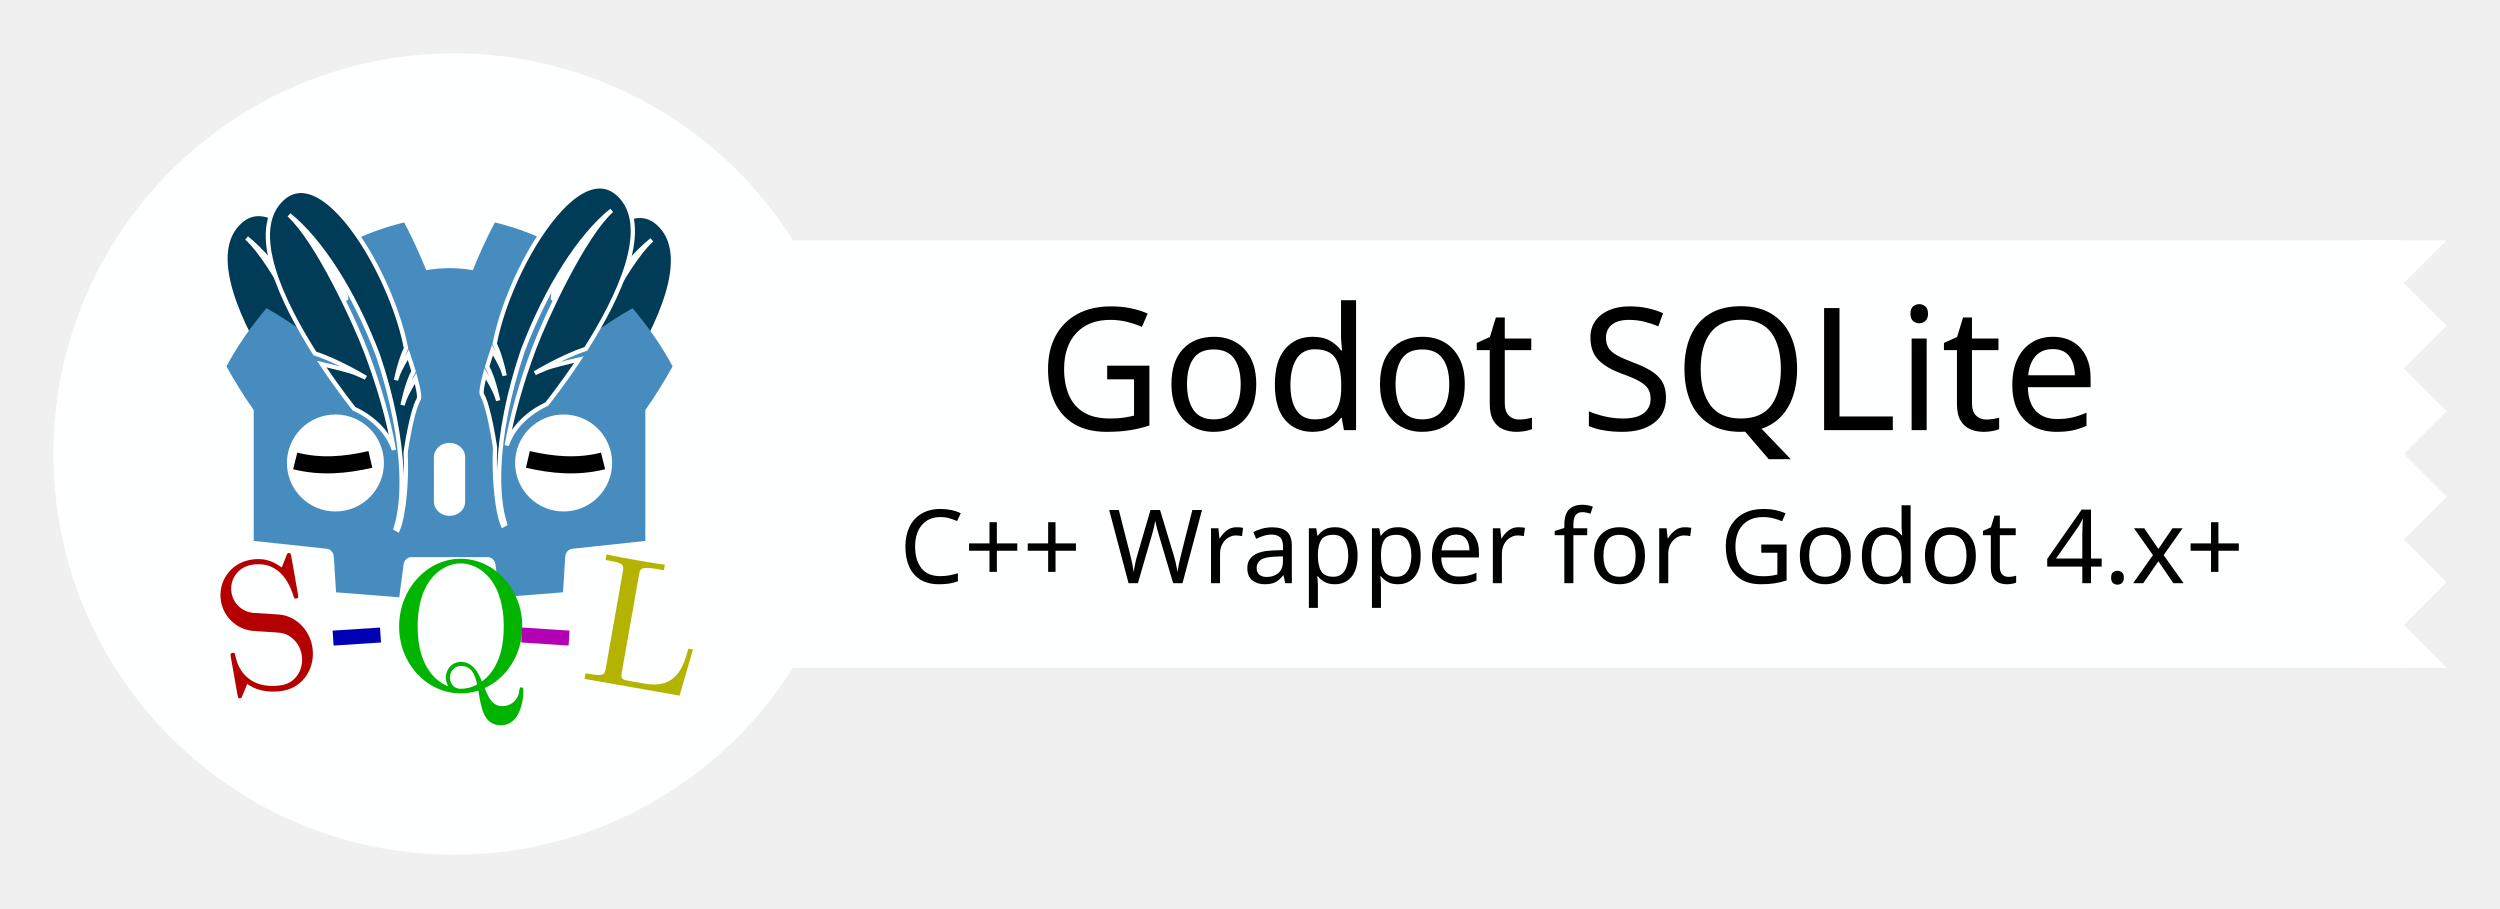
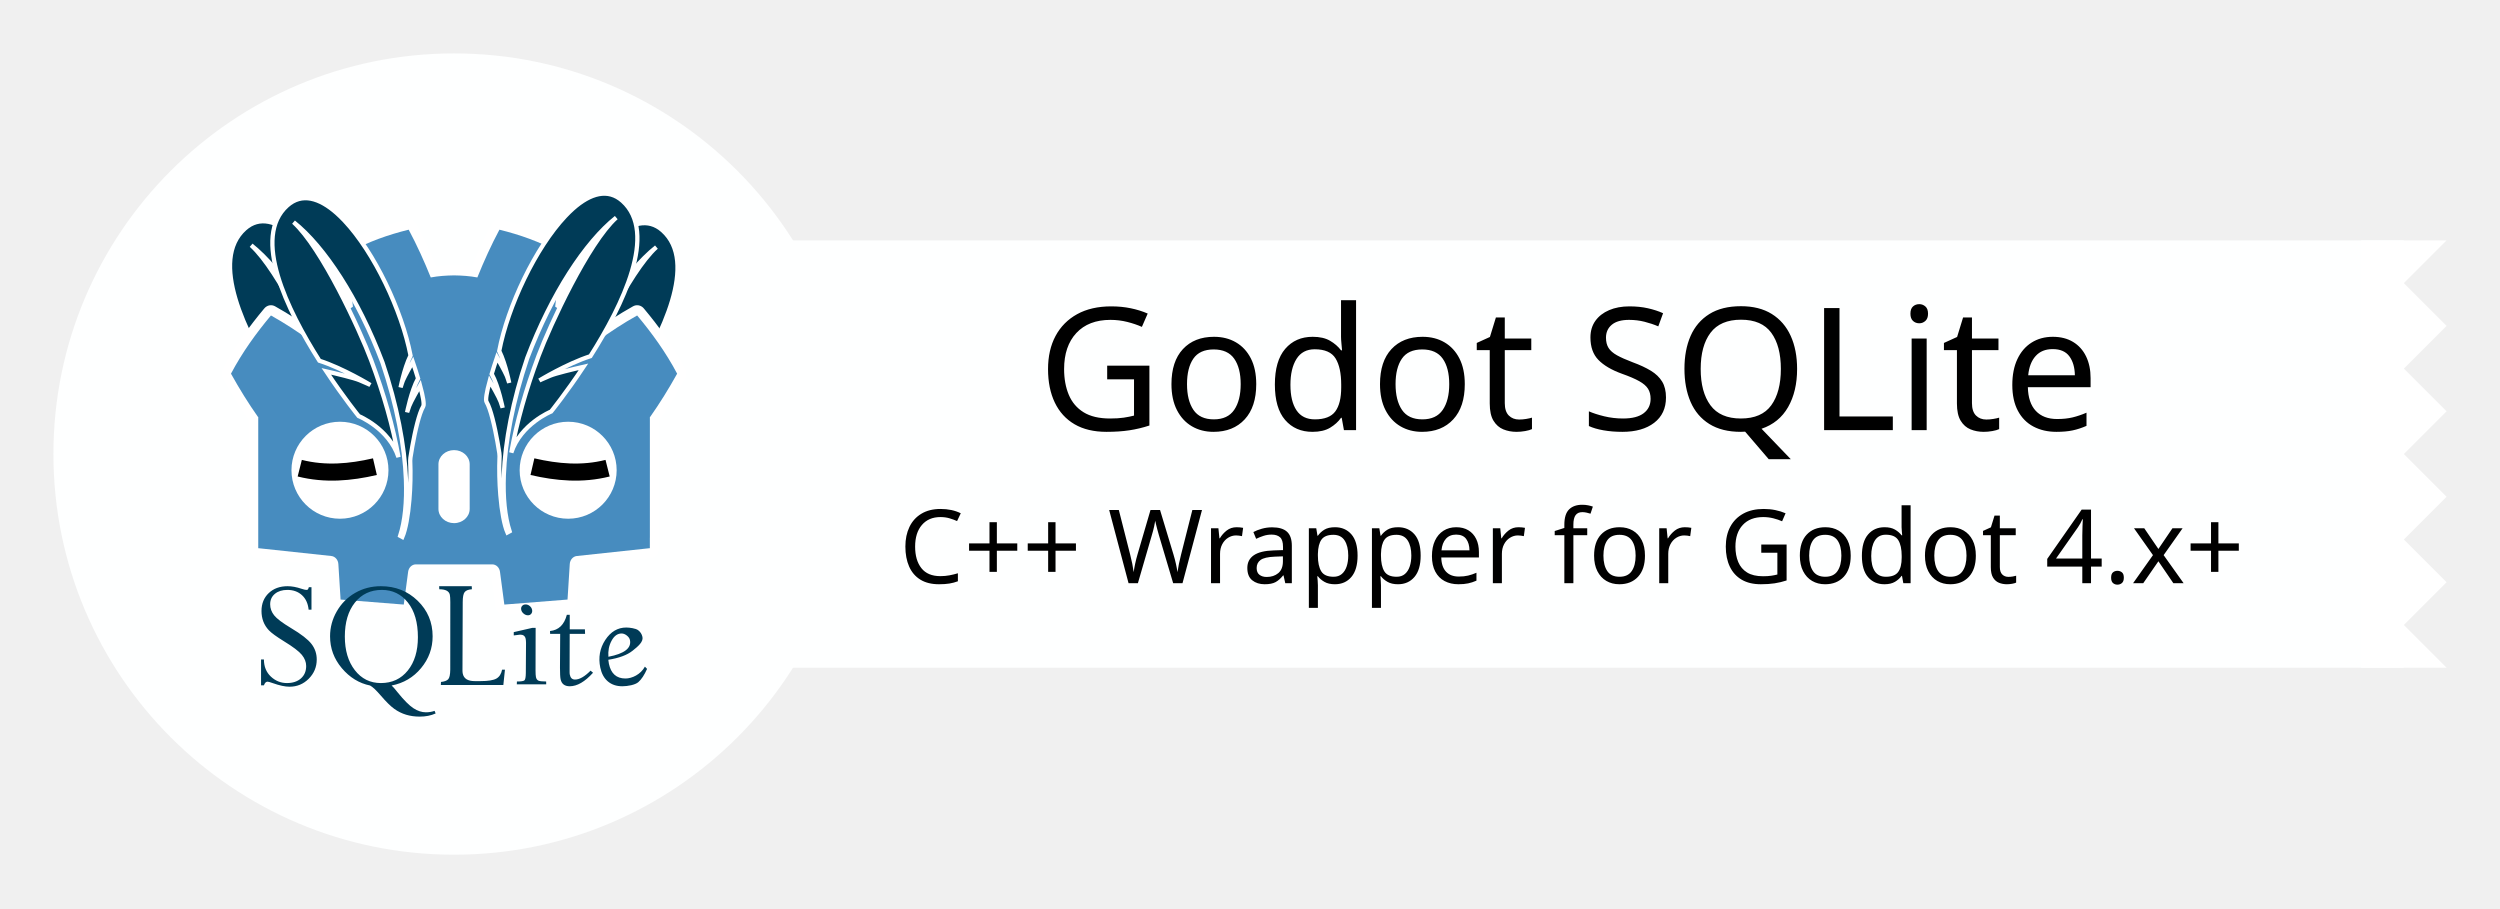
<svg xmlns="http://www.w3.org/2000/svg" xmlns:xlink="http://www.w3.org/1999/xlink" width="4680" height="1700" id="svg3030" version="1.1">
  <defs id="defs3032">
    <linearGradient spreadMethod="pad" gradientTransform="matrix(-4.02e-6,-91.8907,-91.8907,4.02e-6,85.8809,161.434)" gradientUnits="userSpaceOnUse" id="linearGradient3027" y2="0" x2="1" y1="0" x1="0">
      <stop offset="0" style="stop-color:#97d9f6;stop-opacity:1" id="stop3029" />
      <stop offset="0.92" style="stop-color:#0f80cc;stop-opacity:1" id="stop3031" />
      <stop offset="1" style="stop-color:#0f80cc;stop-opacity:1" id="stop3033" />
    </linearGradient>
    <linearGradient spreadMethod="pad" gradientTransform="matrix(-4.02e-7,-9.18907,-9.18907,4.02e-7,8.58809,16.1434)" gradientUnits="userSpaceOnUse" xlink:href="#linearGradient3027" id="linearGradient5421" y2="-9.108" x2="-6.741" y1="-9.108" x1="-15.615" />
    <linearGradient spreadMethod="pad" gradientTransform="matrix(-5.025e-7,11.48634,-11.48634,-5.025e-7,-321.7615,1080.124)" gradientUnits="userSpaceOnUse" xlink:href="#linearGradient3027" id="linearGradient2995" y2="-9.108" x2="-6.741" y1="-9.108" x1="-15.615" />
  </defs>
  <g id="layer1" transform="translate(-1147.434,1013.309)">
    <circle style="fill:#feffff;fill-opacity:1;fill-rule:evenodd;stroke:none;stroke-width:5.431;stroke-miterlimit:4;stroke-dasharray:none;stroke-opacity:1" id="path2826" cx="1997.434" cy="-163.309" r="750" />
-     <g id="g873" transform="translate(3.472898,25.62869)">
-       <path style="fill:#003b57;fill-opacity:1;fill-rule:nonzero;stroke:#ffffff;stroke-width:8;stroke-miterlimit:4;stroke-dasharray:none;stroke-opacity:1" id="feather-9-2" d="m 1593.868,-624.535 c 27.26,-24.31 60.265,-14.545 92.84,14.365 4.835,4.295 9.66,9.06 14.46,14.15 55.725,59.115 107.45,168.615 123.52,252.24 -6.26,12.695 -11.15,28.895 -14.37,41.27 -0.825,3.175 -1.57,6.155 -2.165,8.69 -1.415,6 -2.175,9.89 -2.175,9.89 0,0 0.5,-1.89 2.55,-7.835 0.39,-1.14 0.825,-2.385 1.34,-3.85 0.22,-0.605 0.525,-1.34 0.86,-2.125 3.635,-8.45 13.69,-26.285 18.115,-34.05 3.785,11.165 7.13,21.61 9.93,31.06 -12.775,23.374 -20.56,63.431 -20.56,63.431 0,0 0.675,-2.596 3.885,-11.656 2.85,-8.014 17.045,-32.885 20.407,-38.699 5.752,21.234 8.037,35.57 5.976,39.06 -4.002,6.764 -7.812,18.434 -11.159,31.34 -7.56,29.075 -12.815,64.469 -12.815,64.469 0,0 -0.17,2.346 -0.455,5.955 1.05,24.416 0.42,49.731 -1.47,72.612 -2.505,30.289 -7.22,56.308 -13.23,70.234 l -4.08,-2.224 c 8.825,-27.436 12.41,-63.39 10.84,-104.856 -2.375,-63.38 -16.96,-139.815 -43.91,-219.48 -45.53,-120.26 -108.7,-216.75 -166.515,-262.83 52.695,47.59 124.015,201.635 145.365,258.68 23.905,63.88 40.845,123.826 51.055,181.259 -17.615,-53.844 -74.57,-76.988 -74.57,-76.988 0,0 -27.935,-34.451 -60.58,-83.671 19.555,4.46 51.665,12.095 62.42,16.615 15.865,6.655 20.14,8.925 20.14,8.925 0,0 -51.39,-31.295 -95.48,-45.465 -60.635,-95.5 -126.695,-231.17 -60.17,-290.515" />
-       <path style="fill:#003b57;fill-opacity:1;fill-rule:nonzero;stroke:#ffffff;stroke-width:8;stroke-miterlimit:4;stroke-dasharray:none;stroke-opacity:1" id="feather-3" d="m 2376.01,-621.033 c -27.26,-24.31 -60.265,-14.545 -92.84,14.365 -4.835,4.295 -9.66,9.06 -14.46,14.15 -55.725,59.115 -107.45,168.615 -123.52,252.24 6.26,12.695 11.15,28.895 14.37,41.27 0.825,3.175 1.57,6.155 2.165,8.69 1.415,6 2.175,9.89 2.175,9.89 0,0 -0.5,-1.89 -2.55,-7.835 -0.39,-1.14 -0.825,-2.385 -1.34,-3.85 -0.22,-0.605 -0.525,-1.34 -0.86,-2.125 -3.635,-8.45 -13.69,-26.285 -18.115,-34.05 -3.785,11.165 -7.13,21.61 -9.93,31.06 12.775,23.374 20.56,63.431 20.56,63.431 0,0 -0.675,-2.596 -3.885,-11.656 -2.85,-8.014 -17.045,-32.885 -20.407,-38.699 -5.752,21.234 -8.037,35.57 -5.976,39.06 4.002,6.764 7.812,18.434 11.159,31.34 7.56,29.075 12.815,64.469 12.815,64.469 0,0 0.17,2.346 0.455,5.955 -1.05,24.416 -0.42,49.731 1.47,72.612 2.505,30.289 7.22,56.308 13.23,70.234 l 4.08,-2.224 c -8.825,-27.436 -12.41,-63.39 -10.84,-104.856 2.375,-63.38 16.96,-139.815 43.91,-219.48 45.53,-120.26 108.7,-216.75 166.515,-262.83 -52.695,47.59 -124.015,201.635 -145.365,258.68 -23.905,63.88 -40.845,123.826 -51.055,181.259 17.615,-53.844 74.57,-76.988 74.57,-76.988 0,0 27.935,-34.451 60.58,-83.671 -19.555,4.46 -51.665,12.095 -62.42,16.615 -15.865,6.655 -20.14,8.925 -20.14,8.925 0,0 51.39,-31.295 95.48,-45.465 60.635,-95.5 126.695,-231.17 60.17,-290.515" />
-       <g style="stroke-width:0.32" transform="matrix(3.74635,0,0,-4.162611,1618.902,-272.0276)" id="g82-3">
-         <path id="path84-6" style="fill:#478cbf;fill-opacity:1;fill-rule:nonzero;stroke:none;stroke-width:0.32" d="m 0,0 v -47.514 -6.035 -5.492 c 0.108,-0.001 0.216,-0.005 0.323,-0.015 l 36.196,-3.49 c 1.896,-0.183 3.382,-1.709 3.514,-3.609 l 1.116,-15.978 31.574,-2.253 2.175,14.747 c 0.282,1.912 1.922,3.329 3.856,3.329 h 38.188 c 1.933,0 3.573,-1.417 3.855,-3.329 l 2.175,-14.747 31.575,2.253 1.115,15.978 c 0.133,1.9 1.618,3.425 3.514,3.609 l 36.182,3.49 c 0.107,0.01 0.214,0.014 0.322,0.015 v 4.711 l 0.015,0.005 V 0 h 0.134 c 4.795,6.12 9.232,12.569 13.487,19.449 -5.651,9.62 -12.575,18.217 -19.976,26.182 -6.864,-3.455 -13.531,-7.369 -19.828,-11.534 -3.151,3.132 -6.7,5.694 -10.186,8.372 -3.425,2.751 -7.285,4.768 -10.946,7.118 1.09,8.117 1.629,16.108 1.846,24.448 -9.446,4.754 -19.519,7.906 -29.708,10.17 -4.068,-6.837 -7.788,-14.241 -11.028,-21.479 -3.842,0.642 -7.702,0.88 -11.567,0.926 v 0.006 c -0.027,0 -0.052,-0.006 -0.075,-0.006 -0.024,0 -0.049,0.006 -0.073,0.006 V 63.652 C 93.903,63.606 90.046,63.368 86.203,62.726 82.965,69.964 79.247,77.368 75.173,84.205 64.989,81.941 54.915,78.789 45.47,74.035 45.686,65.695 46.225,57.704 47.318,49.587 43.65,47.237 39.795,45.22 36.369,42.469 32.888,39.791 29.333,37.229 26.181,34.097 19.884,38.262 13.219,42.176 6.353,45.631 -1.048,37.666 -7.968,29.069 -13.621,19.449 -9.368,12.569 -4.928,6.12 -0.134,0 Z" />
-       </g>
-       <g style="stroke-width:0.32" transform="matrix(4.162611,0,0,-4.162611,1862.688,-172.2635)" id="g90-3">
-         <path id="path92-5" style="fill:#ffffff;fill-opacity:1;fill-rule:nonzero;stroke:none;stroke-width:0.32" d="m 0,0 c 0,-12.052 -9.765,-21.815 -21.813,-21.815 -12.042,0 -21.81,9.763 -21.81,21.815 0,12.044 9.768,21.802 21.81,21.802 C -9.765,21.802 0,12.044 0,0" />
-       </g>
-       <g style="stroke-width:0.32" transform="matrix(4.162611,0,0,-4.162611,2237.505,-172.9387)" id="g94-6">
-         <path id="path96-2" style="fill:#414042;fill-opacity:1;fill-rule:nonzero;stroke:none;stroke-width:0.32" d="m 0,0 c 0,-7.994 -6.479,-14.473 -14.479,-14.473 -7.996,0 -14.479,6.479 -14.479,14.473 0,7.994 6.483,14.479 14.479,14.479 C -6.479,14.479 0,7.994 0,0" />
-       </g>
-       <g style="stroke-width:0.32" transform="matrix(4.162611,0,0,-4.162611,1985.466,-73.19502)" id="g98-9">
-         <path id="path100-1" style="fill:#ffffff;fill-opacity:1;fill-rule:nonzero;stroke:none;stroke-width:0.32" d="m 0,0 c -3.878,0 -7.021,2.858 -7.021,6.381 v 20.081 c 0,3.52 3.143,6.381 7.021,6.381 3.878,0 7.028,-2.861 7.028,-6.381 V 6.381 C 7.028,2.858 3.878,0 0,0" />
-       </g>
-       <g style="stroke-width:0.32" transform="matrix(4.162611,0,0,-4.162611,2108.26,-172.2635)" id="g102-2">
-         <path id="path104-7" style="fill:#ffffff;fill-opacity:1;fill-rule:nonzero;stroke:none;stroke-width:0.32" d="m 0,0 c 0,-12.052 9.765,-21.815 21.815,-21.815 12.041,0 21.808,9.763 21.808,21.815 0,12.044 -9.767,21.802 -21.808,21.802 C 9.765,21.802 0,12.044 0,0" />
-       </g>
-       <path style="fill:#003b57;fill-opacity:1;fill-rule:nonzero;stroke:#ffffff;stroke-width:8;stroke-miterlimit:4;stroke-dasharray:none;stroke-opacity:1" id="feather" d="m 2300.84,-676.258 c -27.26,-24.31 -60.265,-14.545 -92.84,14.365 -4.835,4.295 -9.66,9.06 -14.46,14.15 -55.725,59.115 -107.45,168.615 -123.52,252.24 6.26,12.695 11.15,28.895 14.37,41.27 0.825,3.175 1.57,6.155 2.165,8.69 1.415,6 2.175,9.89 2.175,9.89 0,0 -0.5,-1.89 -2.55,-7.835 -0.39,-1.14 -0.825,-2.385 -1.34,-3.85 -0.22,-0.605 -0.525,-1.34 -0.86,-2.125 -3.635,-8.45 -13.69,-26.285 -18.115,-34.05 -3.785,11.165 -7.13,21.61 -9.93,31.06 12.775,23.374 20.56,63.431 20.56,63.431 0,0 -0.675,-2.596 -3.885,-11.656 -2.85,-8.014 -17.045,-32.885 -20.407,-38.699 -5.752,21.234 -8.037,35.57 -5.976,39.06 4.002,6.764 7.812,18.434 11.159,31.34 7.56,29.075 12.815,64.469 12.815,64.469 0,0 0.17,2.346 0.455,5.955 -1.05,24.416 -0.42,49.731 1.47,72.612 2.505,30.289 7.22,56.308 13.23,70.234 l 4.08,-2.224 c -8.825,-27.436 -12.41,-63.39 -10.84,-104.856 2.375,-63.38 16.96,-139.815 43.91,-219.48 45.53,-120.26 108.7,-216.75 166.515,-262.83 -52.695,47.59 -124.015,201.635 -145.365,258.68 -23.905,63.88 -40.845,123.826 -51.055,181.259 17.615,-53.844 74.57,-76.988 74.57,-76.988 0,0 27.935,-34.451 60.58,-83.671 -19.555,4.46 -51.665,12.095 -62.42,16.615 -15.865,6.655 -20.14,8.925 -20.14,8.925 0,0 51.39,-31.295 95.48,-45.465 60.635,-95.5 126.695,-231.17 60.17,-290.515" />
-       <path style="fill:#003b57;fill-opacity:1;fill-rule:nonzero;stroke:#ffffff;stroke-width:8;stroke-miterlimit:4;stroke-dasharray:none;stroke-opacity:1" id="feather-9" d="m 1673.193,-667.77 c 27.26,-24.31 60.265,-14.545 92.84,14.365 4.835,4.295 9.66,9.06 14.46,14.15 55.725,59.115 107.45,168.615 123.52,252.24 -6.26,12.695 -11.15,28.895 -14.37,41.27 -0.825,3.175 -1.57,6.155 -2.165,8.69 -1.415,6 -2.175,9.89 -2.175,9.89 0,0 0.5,-1.89 2.55,-7.835 0.39,-1.14 0.825,-2.385 1.34,-3.85 0.22,-0.605 0.525,-1.34 0.86,-2.125 3.635,-8.45 13.69,-26.285 18.115,-34.05 3.785,11.165 7.13,21.61 9.93,31.06 -12.775,23.374 -20.56,63.431 -20.56,63.431 0,0 0.675,-2.596 3.885,-11.656 2.85,-8.014 17.045,-32.885 20.407,-38.699 5.752,21.234 8.037,35.57 5.976,39.06 -4.002,6.764 -7.812,18.434 -11.159,31.34 -7.56,29.075 -12.815,64.469 -12.815,64.469 0,0 -0.17,2.346 -0.455,5.955 1.05,24.416 0.42,49.731 -1.47,72.612 -2.505,30.289 -7.22,56.308 -13.23,70.234 l -4.08,-2.224 c 8.825,-27.436 12.41,-63.39 10.84,-104.856 -2.375,-63.38 -16.96,-139.815 -43.91,-219.48 -45.53,-120.26 -108.7,-216.75 -166.515,-262.83 52.695,47.59 124.015,201.635 145.365,258.68 23.905,63.88 40.845,123.826 51.055,181.259 -17.615,-53.844 -74.57,-76.988 -74.57,-76.988 0,0 -27.935,-34.451 -60.58,-83.671 19.555,4.46 51.665,12.095 62.42,16.615 15.865,6.655 20.14,8.925 20.14,8.925 0,0 -51.39,-31.295 -95.48,-45.465 -60.635,-95.5 -126.695,-231.17 -60.17,-290.515" />
-       <text transform="rotate(-10)" id="text1042" y="533.333" x="1499.525" style="font-style:normal;font-variant:normal;font-weight:normal;font-stretch:normal;font-size:346.667px;line-height:1.25;font-family:Helvetica;-inkscape-font-specification:Helvetica;letter-spacing:0px;word-spacing:0px;fill:#b40000;fill-opacity:1;stroke:none;stroke-opacity:1" xml:space="preserve">
-         <tspan style="font-style:normal;font-variant:normal;font-weight:normal;font-stretch:normal;font-size:346.667px;font-family:'Cambria Math';-inkscape-font-specification:'Cambria Math';fill:#b40000;fill-opacity:1;stroke:none;stroke-opacity:1" y="533.333" x="1499.525" id="tspan1040">S</tspan>
-       </text>
-       <text transform="rotate(10)" id="text1042-8" y="-160.261" x="2233.095" style="font-style:normal;font-variant:normal;font-weight:normal;font-stretch:normal;font-size:346.667px;line-height:1.25;font-family:Helvetica;-inkscape-font-specification:Helvetica;letter-spacing:0px;word-spacing:0px;fill:#b4b400;fill-opacity:1;stroke:none;stroke-opacity:1" xml:space="preserve">
-         <tspan style="font-style:normal;font-variant:normal;font-weight:normal;font-stretch:normal;font-size:346.667px;font-family:'Cambria Math';-inkscape-font-specification:'Cambria Math';fill:#b4b400;fill-opacity:1;stroke:none;stroke-opacity:1" y="-160.261" x="2233.095" id="tspan1040-7">L</tspan>
-       </text>
-       <text id="text1042-8-3" y="251.473" x="1871.714" style="font-style:normal;font-variant:normal;font-weight:normal;font-stretch:normal;font-size:346.667px;line-height:1.25;font-family:Helvetica;-inkscape-font-specification:Helvetica;letter-spacing:0px;word-spacing:0px;fill:#00b400;fill-opacity:1;stroke:none;stroke-opacity:1" xml:space="preserve">
-         <tspan style="font-style:normal;font-variant:normal;font-weight:normal;font-stretch:normal;font-size:346.667px;font-family:'Cambria Math';-inkscape-font-specification:'Cambria Math';fill:#00b400;fill-opacity:1;stroke:none;stroke-opacity:1" y="251.473" x="1871.714" id="tspan1040-7-9">Q</tspan>
-       </text>
-       <path id="path1134" d="m 1767.53,155.563 88.731,-5.735" style="fill:none;stroke:#0000b4;stroke-width:28;stroke-linecap:butt;stroke-linejoin:miter;stroke-miterlimit:4;stroke-dasharray:none;stroke-opacity:1" />
-       <path id="path1134-6" d="m 2209.267,155.563 -88.731,-5.735" style="fill:none;stroke:#b400b4;stroke-width:28;stroke-linecap:butt;stroke-linejoin:miter;stroke-miterlimit:4;stroke-dasharray:none;stroke-opacity:1" />
-       <path id="path1166" d="m 1837.318,-178.918 c -46.096,10.652 -92.722,14.957 -140.714,2.857" style="fill:none;stroke:#000000;stroke-width:32;stroke-linecap:butt;stroke-linejoin:miter;stroke-miterlimit:4;stroke-dasharray:none;stroke-opacity:1" />
-       <path id="path1166-8" d="m 2132.188,-178.918 c 46.096,10.652 92.722,14.957 140.714,2.857" style="fill:none;stroke:#000000;stroke-width:32;stroke-linecap:butt;stroke-linejoin:miter;stroke-miterlimit:4;stroke-dasharray:none;stroke-opacity:1" />
-     </g>
    <rect style="fill:#feffff;fill-opacity:1;fill-rule:evenodd;stroke:none;stroke-width:6.308;stroke-miterlimit:4;stroke-dasharray:none;stroke-opacity:1" id="rect2828" width="3040" height="800" x="2607.434" y="-563.309" />
    <text xml:space="preserve" style="font-style:normal;font-variant:normal;font-weight:normal;font-stretch:normal;font-size:21.333px;line-height:1.25;font-family:Helvetica;-inkscape-font-specification:Helvetica;text-align:center;letter-spacing:0px;word-spacing:0px;text-anchor:middle;fill:#000000;fill-opacity:1;stroke:none" x="4104.356" y="-208.102" id="text844">
      <tspan id="tspan842" x="4104.356" y="-208.102" style="font-style:normal;font-variant:normal;font-weight:normal;font-stretch:normal;font-size:320px;font-family:'Droid Sans';-inkscape-font-specification:'Droid Sans';text-align:center;text-anchor:middle">Godot SQLite</tspan>
      <tspan x="4104.356" y="78.484" style="font-style:normal;font-variant:normal;font-weight:normal;font-stretch:normal;font-size:192px;font-family:'Droid Sans';-inkscape-font-specification:'Droid Sans';text-align:center;text-anchor:middle" id="tspan848">C++ Wrapper for Godot 4.x+</tspan>
    </text>
    <flowRoot xml:space="preserve" id="flowRoot852" style="font-style:normal;font-variant:normal;font-weight:normal;font-stretch:normal;font-size:21.333px;line-height:1.25;font-family:Helvetica;-inkscape-font-specification:Helvetica;letter-spacing:0px;word-spacing:0px;fill:#000000;fill-opacity:1;stroke:none" transform="translate(0,98.51972)">
      <flowRegion id="flowRegion854">
        <rect id="rect856" width="1026.315" height="44.447" x="1167.736" y="365.381" />
      </flowRegion>
      <flowPara id="flowPara858" />
    </flowRoot>
    <path style="fill:#ffffff;fill-opacity:1;stroke:none;stroke-width:1px;stroke-linecap:butt;stroke-linejoin:miter;stroke-opacity:1" d="m 5567.434,-563.309 h 160 l -80,80 80,80 -80,80 80,80 -80,80 80,80 -80,80 80,80 -80,80 80,80 h -80 -80 v -800 0" id="path2832" />
+     <g id="layer1-9" transform="translate(1485.434,-758.7309)">
+       <path d="m 902.536,176.902 c -27.26,-24.31 -60.265,-14.545 -92.84,14.365 -4.835,4.295 -9.66,9.06 -14.46,14.15 -55.725,59.115 -107.45,168.615 -123.52,252.24 6.26,12.695 11.15,28.895 14.37,41.27 0.825,3.175 1.57,6.155 2.165,8.69 1.415,6 2.175,9.89 2.175,9.89 0,0 -0.5,-1.89 -2.55,-7.835 -0.39,-1.14 -0.825,-2.385 -1.34,-3.85 -0.22,-0.605 -0.525,-1.34 -0.86,-2.125 -3.635,-8.45 -13.69,-26.285 -18.115,-34.05 -3.785,11.165 -7.13,21.61 -9.93,31.06 12.775,23.374 20.56,63.431 20.56,63.431 0,0 -0.675,-2.596 -3.885,-11.656 -2.85,-8.014 -17.045,-32.885 -20.407,-38.699 -5.752,21.234 -8.038,35.57 -5.977,39.06 4.002,6.764 7.813,18.434 11.159,31.34 7.56,29.075 12.815,64.469 12.815,64.469 0,0 0.17,2.346 0.455,5.955 -1.05,24.416 -0.42,49.731 1.47,72.612 2.505,30.289 7.22,56.308 13.23,70.234 l 4.08,-2.224 c -8.825,-27.436 -12.41,-63.39 -10.84,-104.856 2.375,-63.38 16.96,-139.815 43.91,-219.48 45.53,-120.26 108.7,-216.75 166.515,-262.83 -52.695,47.59 -124.015,201.635 -145.365,258.68 -23.905,63.88 -40.845,123.826 -51.055,181.259 17.615,-53.844 74.57,-76.988 74.57,-76.988 0,0 27.935,-34.451 60.58,-83.671 -19.555,4.46 -51.665,12.095 -62.42,16.615 -15.865,6.655 -20.14,8.925 -20.14,8.925 0,0 51.39,-31.295 95.48,-45.465 60.635,-95.5 126.695,-231.17 60.17,-290.515" id="feather-3" style="fill:#003b57;fill-opacity:1;fill-rule:nonzero;stroke:#ffffff;stroke-width:8;stroke-miterlimit:4;stroke-dasharray:none;stroke-opacity:1" />
+       <path d="m 120.395,173.4 c 27.26,-24.31 60.265,-14.545 92.84,14.365 4.835,4.295 9.66,9.06 14.46,14.15 55.725,59.115 107.45,168.615 123.52,252.24 -6.26,12.695 -11.15,28.895 -14.37,41.27 -0.825,3.175 -1.57,6.155 -2.165,8.69 -1.415,6 -2.175,9.89 -2.175,9.89 0,0 0.5,-1.89 2.55,-7.835 0.39,-1.14 0.825,-2.385 1.34,-3.85 0.22,-0.605 0.525,-1.34 0.86,-2.125 3.635,-8.45 13.69,-26.285 18.115,-34.05 3.785,11.165 7.13,21.61 9.93,31.06 -12.775,23.374 -20.56,63.431 -20.56,63.431 0,0 0.675,-2.596 3.885,-11.656 2.85,-8.014 17.045,-32.885 20.407,-38.699 5.752,21.234 8.038,35.57 5.977,39.06 -4.002,6.764 -7.813,18.434 -11.159,31.34 -7.56,29.075 -12.815,64.469 -12.815,64.469 0,0 -0.17,2.346 -0.455,5.955 1.05,24.416 0.42,49.731 -1.47,72.612 -2.505,30.289 -7.22,56.308 -13.23,70.234 l -4.08,-2.224 c 8.825,-27.436 12.41,-63.39 10.84,-104.856 -2.375,-63.38 -16.96,-139.815 -43.91,-219.48 -45.53,-120.26 -108.7,-216.75 -166.515,-262.83 52.695,47.59 124.015,201.635 145.365,258.68 23.905,63.88 40.845,123.826 51.055,181.259 -17.615,-53.844 -74.57,-76.988 -74.57,-76.988 0,0 -27.935,-34.451 -60.58,-83.671 19.555,4.46 51.665,12.095 62.42,16.615 15.865,6.655 20.14,8.925 20.14,8.925 0,0 -51.39,-31.295 -95.48,-45.465 -60.635,-95.5 -126.695,-231.17 -60.17,-290.515" id="feather-9-2" style="fill:#003b57;fill-opacity:1;fill-rule:nonzero;stroke:#ffffff;stroke-width:8;stroke-miterlimit:4;stroke-dasharray:none;stroke-opacity:1" />
+       <g id="g82-3-7" transform="matrix(3.74635,0,0,-4.162611,145.4284,525.7052)" style="stroke:#ffffff;stroke-width:9.116;stroke-linecap:butt;stroke-linejoin:round;stroke-miterlimit:4;stroke-dasharray:none;stroke-opacity:1">
+         <path d="m 0,0 v -47.514 -6.035 -5.492 c 0.108,-0.001 0.216,-0.005 0.323,-0.015 l 36.196,-3.49 c 1.896,-0.183 3.382,-1.709 3.514,-3.609 l 1.116,-15.978 31.574,-2.253 2.175,14.747 c 0.282,1.912 1.922,3.329 3.856,3.329 h 38.188 c 1.933,0 3.573,-1.417 3.855,-3.329 l 2.175,-14.747 31.575,2.253 1.115,15.978 c 0.133,1.9 1.618,3.425 3.514,3.609 l 36.182,3.49 c 0.107,0.01 0.214,0.014 0.322,0.015 v 4.711 l 0.015,0.005 V 0 h 0.134 c 4.795,6.12 9.232,12.569 13.487,19.449 -5.651,9.62 -12.575,18.217 -19.976,26.182 -6.864,-3.455 -13.531,-7.369 -19.828,-11.534 -3.151,3.132 -6.7,5.694 -10.186,8.372 -3.425,2.751 -7.285,4.768 -10.946,7.118 1.09,8.117 1.629,16.108 1.846,24.448 -9.446,4.754 -19.519,7.906 -29.708,10.17 -4.068,-6.837 -7.788,-14.241 -11.028,-21.479 -3.842,0.642 -7.702,0.88 -11.567,0.926 v 0.006 c -0.027,0 -0.052,-0.006 -0.075,-0.006 -0.024,0 -0.049,0.006 -0.073,0.006 V 63.652 C 93.903,63.606 90.046,63.368 86.203,62.726 82.965,69.964 79.247,77.368 75.173,84.205 64.989,81.941 54.915,78.789 45.47,74.035 45.686,65.695 46.225,57.704 47.318,49.587 43.65,47.237 39.795,45.22 36.369,42.469 32.888,39.791 29.333,37.229 26.181,34.097 19.884,38.262 13.219,42.176 6.353,45.631 -1.048,37.666 -7.968,29.069 -13.621,19.449 -9.368,12.569 -4.928,6.12 -0.134,0 Z" style="fill:#478cbf;fill-opacity:1;fill-rule:nonzero;stroke:#ffffff;stroke-width:9.116;stroke-linecap:butt;stroke-linejoin:round;stroke-miterlimit:4;stroke-dasharray:none;stroke-opacity:1" id="path84-6-9" />
+       </g>
+       <g id="g82-3" transform="matrix(3.74635,0,0,-4.162611,145.429,525.907)" style="stroke-width:0.32">
+         <path d="m 0,0 v -47.514 -6.035 -5.492 c 0.108,-0.001 0.216,-0.005 0.323,-0.015 l 36.196,-3.49 c 1.896,-0.183 3.382,-1.709 3.514,-3.609 l 1.116,-15.978 31.574,-2.253 2.175,14.747 c 0.282,1.912 1.922,3.329 3.856,3.329 h 38.188 c 1.933,0 3.573,-1.417 3.855,-3.329 l 2.175,-14.747 31.575,2.253 1.115,15.978 c 0.133,1.9 1.618,3.425 3.514,3.609 l 36.182,3.49 c 0.107,0.01 0.214,0.014 0.322,0.015 v 4.711 l 0.015,0.005 V 0 h 0.134 c 4.795,6.12 9.232,12.569 13.487,19.449 -5.651,9.62 -12.575,18.217 -19.976,26.182 -6.864,-3.455 -13.531,-7.369 -19.828,-11.534 -3.151,3.132 -6.7,5.694 -10.186,8.372 -3.425,2.751 -7.285,4.768 -10.946,7.118 1.09,8.117 1.629,16.108 1.846,24.448 -9.446,4.754 -19.519,7.906 -29.708,10.17 -4.068,-6.837 -7.788,-14.241 -11.028,-21.479 -3.842,0.642 -7.702,0.88 -11.567,0.926 v 0.006 c -0.027,0 -0.052,-0.006 -0.075,-0.006 -0.024,0 -0.049,0.006 -0.073,0.006 V 63.652 C 93.903,63.606 90.046,63.368 86.203,62.726 82.965,69.964 79.247,77.368 75.173,84.205 64.989,81.941 54.915,78.789 45.47,74.035 45.686,65.695 46.225,57.704 47.318,49.587 43.65,47.237 39.795,45.22 36.369,42.469 32.888,39.791 29.333,37.229 26.181,34.097 19.884,38.262 13.219,42.176 6.353,45.631 -1.048,37.666 -7.968,29.069 -13.621,19.449 -9.368,12.569 -4.928,6.12 -0.134,0 Z" style="fill:#478cbf;fill-opacity:1;fill-rule:nonzero;stroke:none;stroke-width:0.32" id="path84-6" />
+       </g>
+       <g id="g90-3" transform="matrix(4.162611,0,0,-4.162611,389.2148,625.671)" style="stroke-width:0.32">
+         <path d="m 0,0 c 0,-12.052 -9.765,-21.815 -21.813,-21.815 -12.042,0 -21.81,9.763 -21.81,21.815 0,12.044 9.768,21.802 21.81,21.802 C -9.765,21.802 0,12.044 0,0" style="fill:#ffffff;fill-opacity:1;fill-rule:nonzero;stroke:none;stroke-width:0.32" id="path92-5" />
+       </g>
+       <g id="g98-9" transform="matrix(4.162611,0,0,-4.162611,511.9934,724.7395)" style="stroke-width:0.32">
+         <path d="m 0,0 c -3.878,0 -7.021,2.858 -7.021,6.381 v 20.081 c 0,3.52 3.143,6.381 7.021,6.381 3.878,0 7.028,-2.861 7.028,-6.381 V 6.381 C 7.028,2.858 3.878,0 0,0" style="fill:#ffffff;fill-opacity:1;fill-rule:nonzero;stroke:none;stroke-width:0.32" id="path100-1" />
+       </g>
+       <g id="g102-2" transform="matrix(4.162611,0,0,-4.162611,634.7871,625.671)" style="stroke-width:0.32">
+         <path d="m 0,0 c 0,-12.052 9.765,-21.815 21.815,-21.815 12.041,0 21.808,9.763 21.808,21.815 0,12.044 -9.767,21.802 -21.808,21.802 C 9.765,21.802 0,12.044 0,0" style="fill:#ffffff;fill-opacity:1;fill-rule:nonzero;stroke:none;stroke-width:0.32" id="path104-7" />
+       </g>
+       <path style="fill:none;stroke:#000000;stroke-width:32;stroke-linecap:butt;stroke-linejoin:miter;stroke-miterlimit:4;stroke-dasharray:none;stroke-opacity:1" d="m 363.845,619.017 c -46.096,10.652 -92.722,14.957 -140.714,2.857" id="path1166" />
+       <path style="fill:none;stroke:#000000;stroke-width:32;stroke-linecap:butt;stroke-linejoin:miter;stroke-miterlimit:4;stroke-dasharray:none;stroke-opacity:1" d="m 658.715,619.017 c 46.096,10.652 92.722,14.957 140.714,2.857" id="path1166-8" />
+       <path d="m 827.366,121.677 c -27.26,-24.31 -60.265,-14.545 -92.84,14.365 -4.835,4.295 -9.66,9.06 -14.46,14.15 -55.725,59.115 -107.45,168.615 -123.52,252.24 6.26,12.695 11.15,28.895 14.37,41.27 0.825,3.175 1.57,6.155 2.165,8.69 1.415,6 2.175,9.89 2.175,9.89 0,0 -0.5,-1.89 -2.55,-7.835 -0.39,-1.14 -0.825,-2.385 -1.34,-3.85 -0.22,-0.605 -0.525,-1.34 -0.86,-2.125 -3.635,-8.45 -13.69,-26.285 -18.115,-34.05 -3.785,11.165 -7.13,21.61 -9.93,31.06 12.775,23.374 20.56,63.431 20.56,63.431 0,0 -0.675,-2.596 -3.885,-11.656 -2.85,-8.014 -17.045,-32.885 -20.407,-38.699 -5.752,21.234 -8.038,35.57 -5.977,39.06 4.002,6.764 7.813,18.434 11.159,31.34 7.56,29.075 12.815,64.469 12.815,64.469 0,0 0.17,2.346 0.455,5.955 -1.05,24.416 -0.42,49.731 1.47,72.612 2.505,30.289 7.22,56.308 13.23,70.234 l 4.08,-2.224 c -8.825,-27.436 -12.41,-63.39 -10.84,-104.856 2.375,-63.38 16.96,-139.815 43.91,-219.48 45.53,-120.26 108.7,-216.75 166.515,-262.83 -52.695,47.59 -124.015,201.635 -145.365,258.68 -23.905,63.88 -40.845,123.826 -51.055,181.259 17.615,-53.844 74.57,-76.988 74.57,-76.988 0,0 27.935,-34.451 60.58,-83.671 -19.555,4.46 -51.665,12.095 -62.42,16.615 -15.865,6.655 -20.14,8.925 -20.14,8.925 0,0 51.39,-31.295 95.48,-45.465 60.635,-95.5 126.695,-231.17 60.17,-290.515" id="feather" style="fill:#003b57;fill-opacity:1;fill-rule:nonzero;stroke:#ffffff;stroke-width:8;stroke-miterlimit:4;stroke-dasharray:none;stroke-opacity:1" />
+       <path d="m 199.72,130.165 c 27.26,-24.31 60.265,-14.545 92.84,14.365 4.835,4.295 9.66,9.06 14.46,14.15 55.725,59.115 107.45,168.615 123.52,252.24 -6.26,12.695 -11.15,28.895 -14.37,41.27 -0.825,3.175 -1.57,6.155 -2.165,8.69 -1.415,6 -2.175,9.89 -2.175,9.89 0,0 0.5,-1.89 2.55,-7.835 0.39,-1.14 0.825,-2.385 1.34,-3.85 0.22,-0.605 0.525,-1.34 0.86,-2.125 3.635,-8.45 13.69,-26.285 18.115,-34.05 3.785,11.165 7.13,21.61 9.93,31.06 -12.775,23.374 -20.56,63.431 -20.56,63.431 0,0 0.675,-2.596 3.885,-11.656 2.85,-8.014 17.045,-32.885 20.407,-38.699 5.752,21.234 8.038,35.57 5.977,39.06 -4.002,6.764 -7.813,18.434 -11.159,31.34 -7.56,29.075 -12.815,64.469 -12.815,64.469 0,0 -0.17,2.346 -0.455,5.955 1.05,24.416 0.42,49.731 -1.47,72.612 -2.505,30.289 -7.22,56.308 -13.23,70.234 l -4.08,-2.224 c 8.825,-27.436 12.41,-63.39 10.84,-104.856 -2.375,-63.38 -16.96,-139.815 -43.91,-219.48 -45.53,-120.26 -108.7,-216.75 -166.515,-262.83 52.695,47.59 124.015,201.635 145.365,258.68 23.905,63.88 40.845,123.826 51.055,181.259 -17.615,-53.844 -74.57,-76.988 -74.57,-76.988 0,0 -27.935,-34.451 -60.58,-83.671 19.555,4.46 51.665,12.095 62.42,16.615 15.865,6.655 20.14,8.925 20.14,8.925 0,0 -51.39,-31.295 -95.48,-45.465 -60.635,-95.5 -126.695,-231.17 -60.17,-290.515" id="feather-9" style="fill:#003b57;fill-opacity:1;fill-rule:nonzero;stroke:#ffffff;stroke-width:8;stroke-miterlimit:4;stroke-dasharray:none;stroke-opacity:1" />
+       <path d="m 200.375,842.794 c -14.467,0 -26.231,4.282 -35.25,12.844 -9.019,8.569 -13.594,19.801 -13.594,33.562 0,7.132 1.136,13.635 3.375,19.594 2.239,5.971 5.723,11.502 10.406,16.5 4.684,5.002 14.059,11.798 28.031,20.437 17.145,10.467 28.365,18.961 33.75,25.594 5.389,6.627 8.062,13.572 8.062,20.812 0,9.694 -3.191,17.433 -9.75,23.25 -6.57,5.82 -15.356,8.719 -26.25,8.719 -11.49,0 -21.499,-4.05 -30.094,-12.094 -8.595,-8.055 -12.934,-18.709 -13.031,-32.062 h -5.344 v 48.469 h 5.344 c 1.631,-4.59 3.889,-6.938 6.844,-6.938 1.421,0 4.751,0.98 9.938,2.812 12.619,4.49 22.98,6.656 31.125,6.656 14.036,0 26.017,-4.916 36,-14.906 9.967,-9.986 15,-22.031 15,-36.094 0,-10.904 -3.322,-20.606 -9.844,-29.063 -6.521,-8.467 -19.204,-18.315 -38.156,-29.625 -16.309,-9.798 -26.895,-17.779 -31.781,-24 -4.894,-6.212 -7.406,-13.084 -7.406,-20.625 0,-8.156 2.996,-14.707 8.906,-19.594 5.91,-4.89 13.654,-7.312 23.344,-7.312 10.905,0 19.995,3.236 27.188,9.75 7.185,6.525 11.34,15.567 12.562,27.188 h 5.344 v -42 H 240.125 c -0.608,2.141 -1.17,3.51 -1.688,4.125 -0.502,0.611 -1.47,0.938 -2.906,0.938 -1.729,0 -4.811,-0.728 -9.188,-2.156 -9.375,-3.158 -18.019,-4.781 -25.969,-4.781 z m 174.656,0 c -17.629,0 -33.634,4.155 -48.094,12.469 -14.482,8.299 -25.946,19.823 -34.406,34.5 -8.456,14.677 -12.656,30.264 -12.656,46.875 0,22.317 7.305,42.199 22.031,59.625 14.734,17.416 32.389,28.267 52.875,32.437 4.684,2.441 11.385,8.741 20.156,18.938 9.885,11.508 18.247,19.808 25.125,24.75 6.87,4.945 14.287,8.569 22.125,10.969 7.845,2.389 16.328,3.562 25.5,3.562 11.107,0 21.052,-1.931 29.812,-5.906 l -1.969,-4.875 c -5.085,1.834 -10.508,2.719 -16.219,2.719 -7.751,0 -15.585,-2.556 -23.438,-7.688 -7.841,-5.144 -17.648,-14.959 -29.344,-29.438 -5.497,-6.938 -9.293,-11.315 -11.438,-13.031 22.414,-4.377 40.845,-15.24 55.219,-32.625 14.37,-17.378 21.562,-37.21 21.562,-59.438 0,-26.392 -9.39,-48.572 -28.031,-66.656 -18.656,-18.085 -41.599,-27.188 -68.812,-27.188 z m 109.031,0 0.281,5.719 c 11.738,0 18.311,3.458 19.781,10.406 0.547,2.486 0.799,7.077 0.844,13.688 l -0.094,126.469 c -0.098,9.445 -1.444,15.476 -4.031,18.094 -2.591,2.599 -6.971,4.226 -13.312,4.875 l -0.281,5.719 h 117 l 3,-28.687 h -5.344 c -1.526,7.815 -5.025,13.414 -10.594,16.594 -5.584,3.203 -15.457,4.781 -29.719,4.781 h -11.062 c -12.832,0 -20.258,-4.639 -22.219,-13.969 -0.405,-1.846 -0.544,-3.825 -0.562,-6 l 0.469,-127.875 c -0.003,-9.431 1.189,-15.75 3.656,-18.844 2.494,-3.083 6.99,-4.808 13.5,-5.25 l -0.281,-5.719 H 484.063 Z m -107.156,6.938 c 19.883,0 36.116,7.831 48.656,23.625 12.536,15.8 18.75,37.455 18.75,64.875 0,25.983 -6.304,46.788 -18.938,62.437 -12.634,15.644 -29.449,23.438 -50.344,23.438 -20.074,0 -36.352,-8.036 -48.844,-24.187 -12.48,-16.151 -18.656,-37.121 -18.656,-62.906 0,-26.497 6.251,-47.708 18.844,-63.562 12.585,-15.837 29.438,-23.719 50.531,-23.719 z m 269.062,27.188 c -2.854,0 -5.029,0.964 -6.656,2.906 -1.665,1.935 -2.175,4.279 -1.594,7.125 0.562,2.761 2.119,5.181 4.594,7.219 2.46,2.036 5.115,3.094 7.969,3.094 2.76,0 4.864,-1.058 6.375,-3.094 1.511,-2.038 1.972,-4.458 1.406,-7.219 -0.581,-2.846 -2.085,-5.19 -4.406,-7.125 -2.348,-1.942 -4.928,-2.906 -7.688,-2.906 z m 77.156,19.406 c -4.849,18.653 -15.36,28.747 -31.5,30.375 l 0.188,5.344 h 18.844 l -0.375,63.188 c 0.03,10.803 0.36,17.995 1.125,21.656 1.856,8.764 7.579,13.219 17.156,13.219 13.856,0 28.391,-8.441 43.594,-25.312 l -4.594,-3.938 c -10.976,11.111 -20.681,16.688 -29.156,16.688 -5.209,0 -8.438,-2.995 -9.656,-8.906 -0.334,-1.435 -0.469,-3.113 -0.469,-5.062 l 0.188,-71.531 H 757.25 l -0.281,-8.531 h -28.406 v -27.187 h -5.438 z m 111.281,23.812 c -16.099,0 -29.194,7.815 -39.375,23.344 -10.129,15.555 -13.264,32.789 -9.281,51.75 2.344,11.106 7.013,19.714 14.156,25.781 7.133,6.064 16.181,9.094 27,9.094 10.072,0 24.098,-2.55 30,-7.688 5.918,-5.134 11.37,-13.452 16.406,-24.844 l -4.031,-4.219 c -8.032,14.779 -24.244,22.219 -36.469,22.219 -16.808,0 -27.101,-9.221 -30.938,-27.562 -0.499,-2.341 -0.87,-4.856 -1.125,-7.5 19.995,-3.166 35.149,-8.772 45.375,-16.875 10.219,-8.108 20.479,-16.702 18.562,-25.781 -1.14,-5.395 -3.941,-9.637 -8.25,-12.844 -4.365,-3.205 -15.697,-4.875 -22.031,-4.875 z m -175.969,0.656 -34.688,7.969 v 6.188 l 12,-1.5 c 5.812,0 9.232,2.632 10.312,7.875 0.364,1.755 0.593,4.219 0.656,7.312 l -0.375,56.719 c -0.098,7.849 -0.968,12.411 -2.719,13.781 -1.766,1.373 -6.424,2.062 -13.969,2.062 l -0.188,5.344 H 684.5 l -0.094,-5.344 c -7.646,0 -12.604,-0.603 -14.812,-1.781 -2.171,-1.17 -3.667,-3.3 -4.312,-6.562 -0.499,-2.351 -0.716,-6.402 -0.75,-12 l 0.188,-80.062 h -6.281 z m 167.156,10.5 c 3.349,0 6.585,1.293 9.844,3.844 3.214,2.542 5.171,5.367 5.812,8.438 3.139,15.079 -10.23,25.504 -40.312,31.313 -0.859,-10.995 1.046,-20.977 5.906,-30 4.822,-9.014 11.104,-13.594 18.75,-13.594 z" id="SQLite" style="fill:#003b57;fill-opacity:1;fill-rule:nonzero;stroke:none;stroke-width:3" />
+     </g>
  </g>
</svg>
